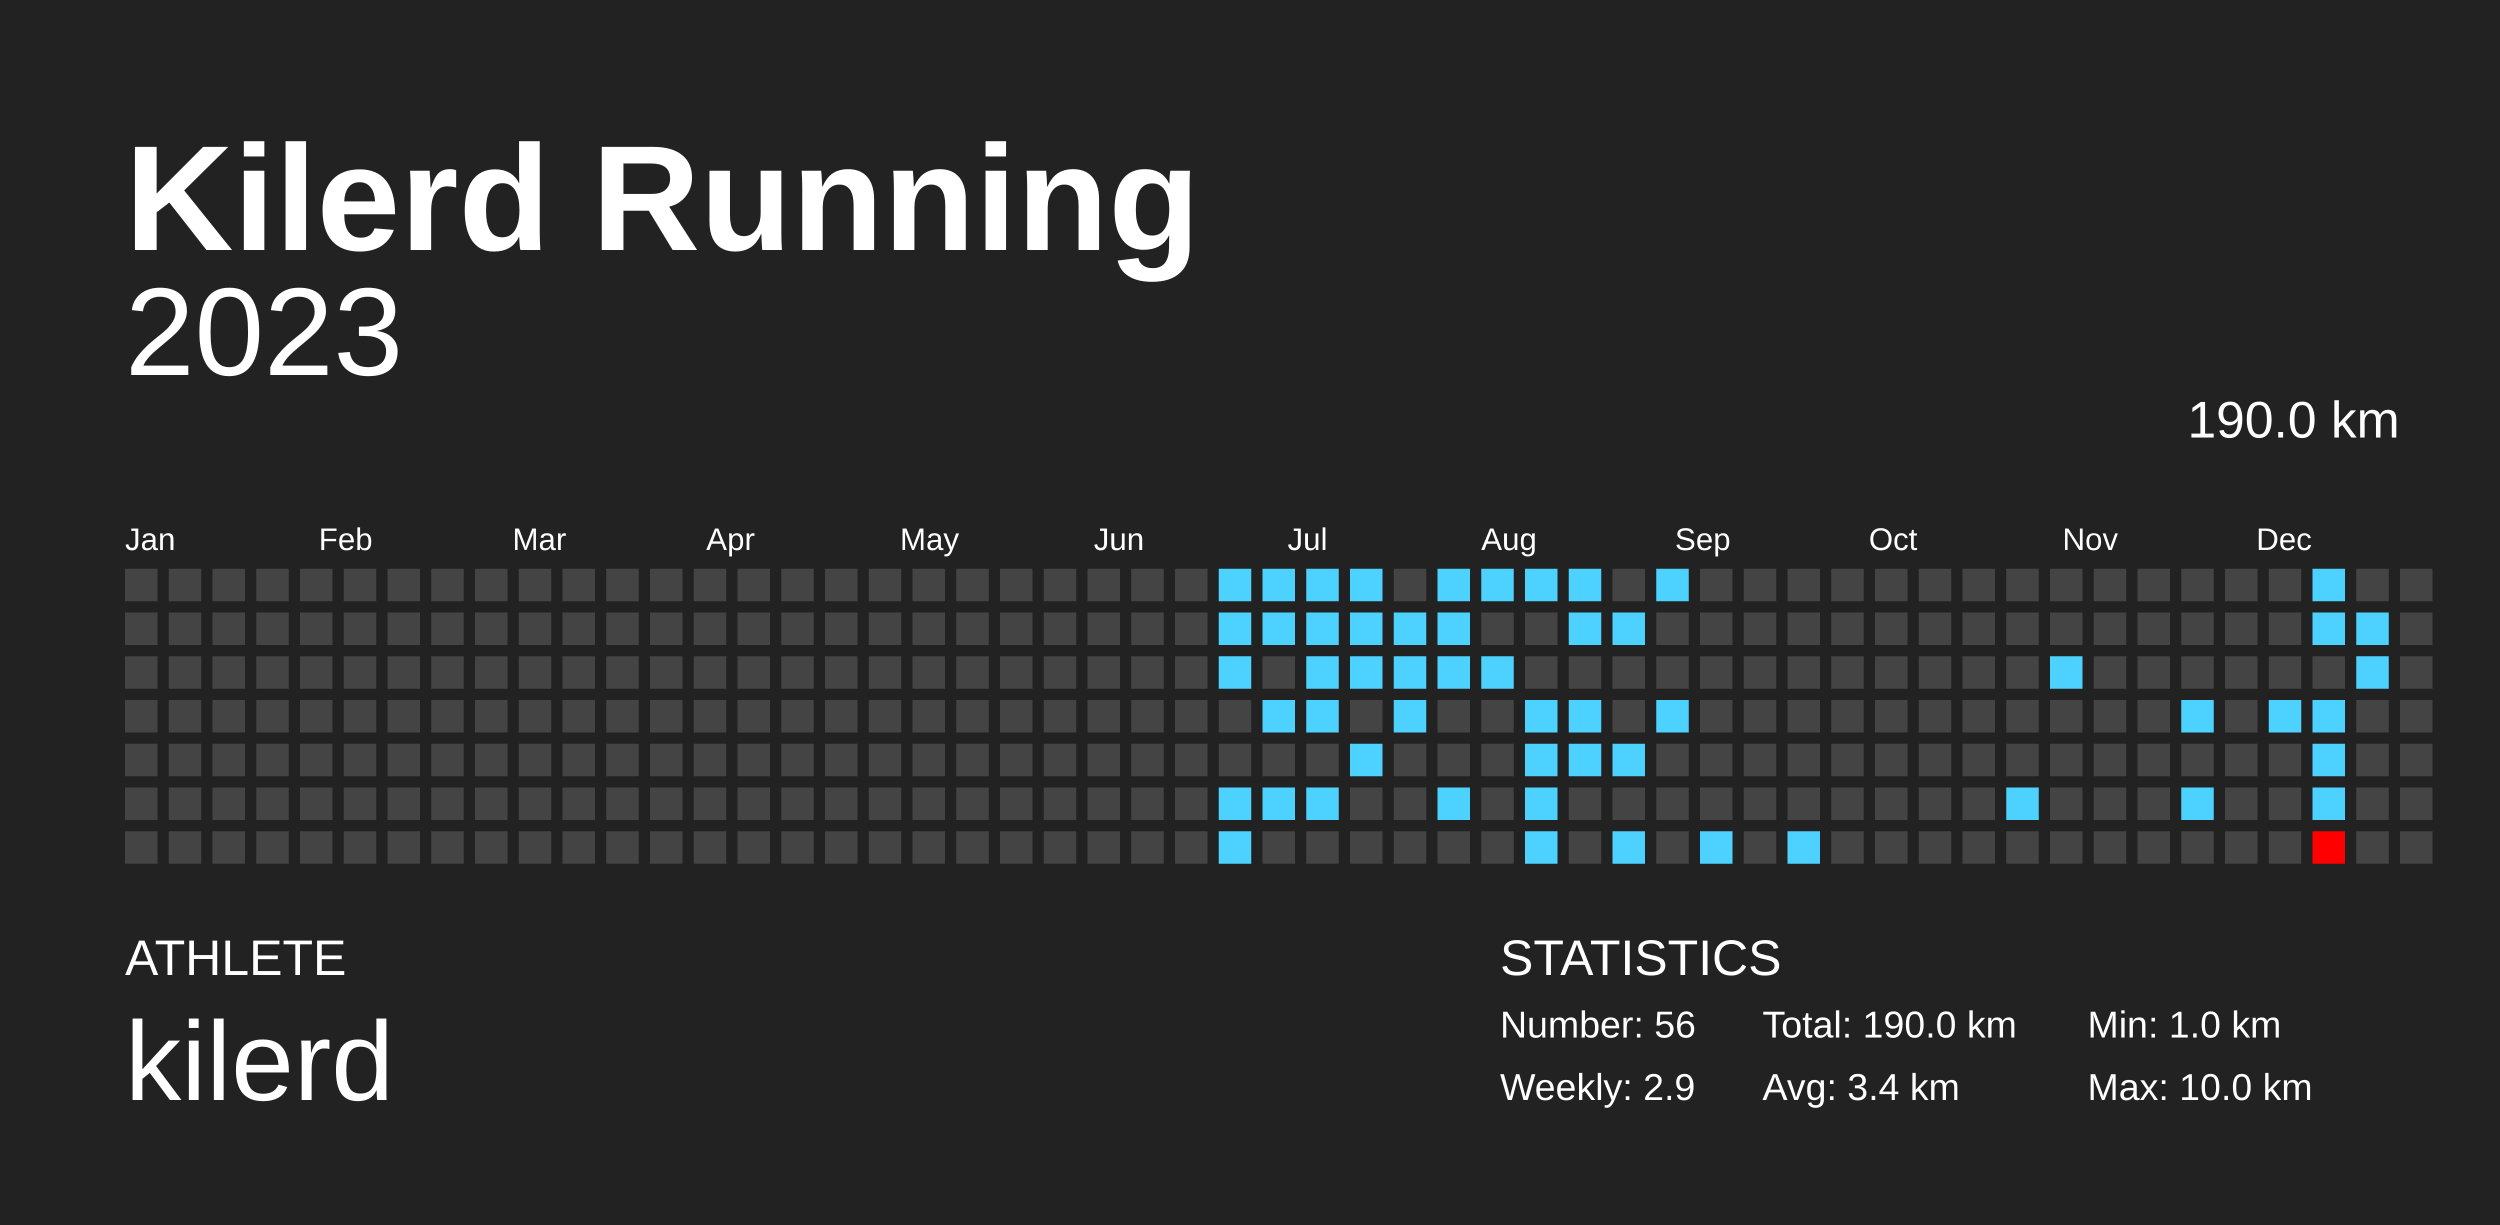
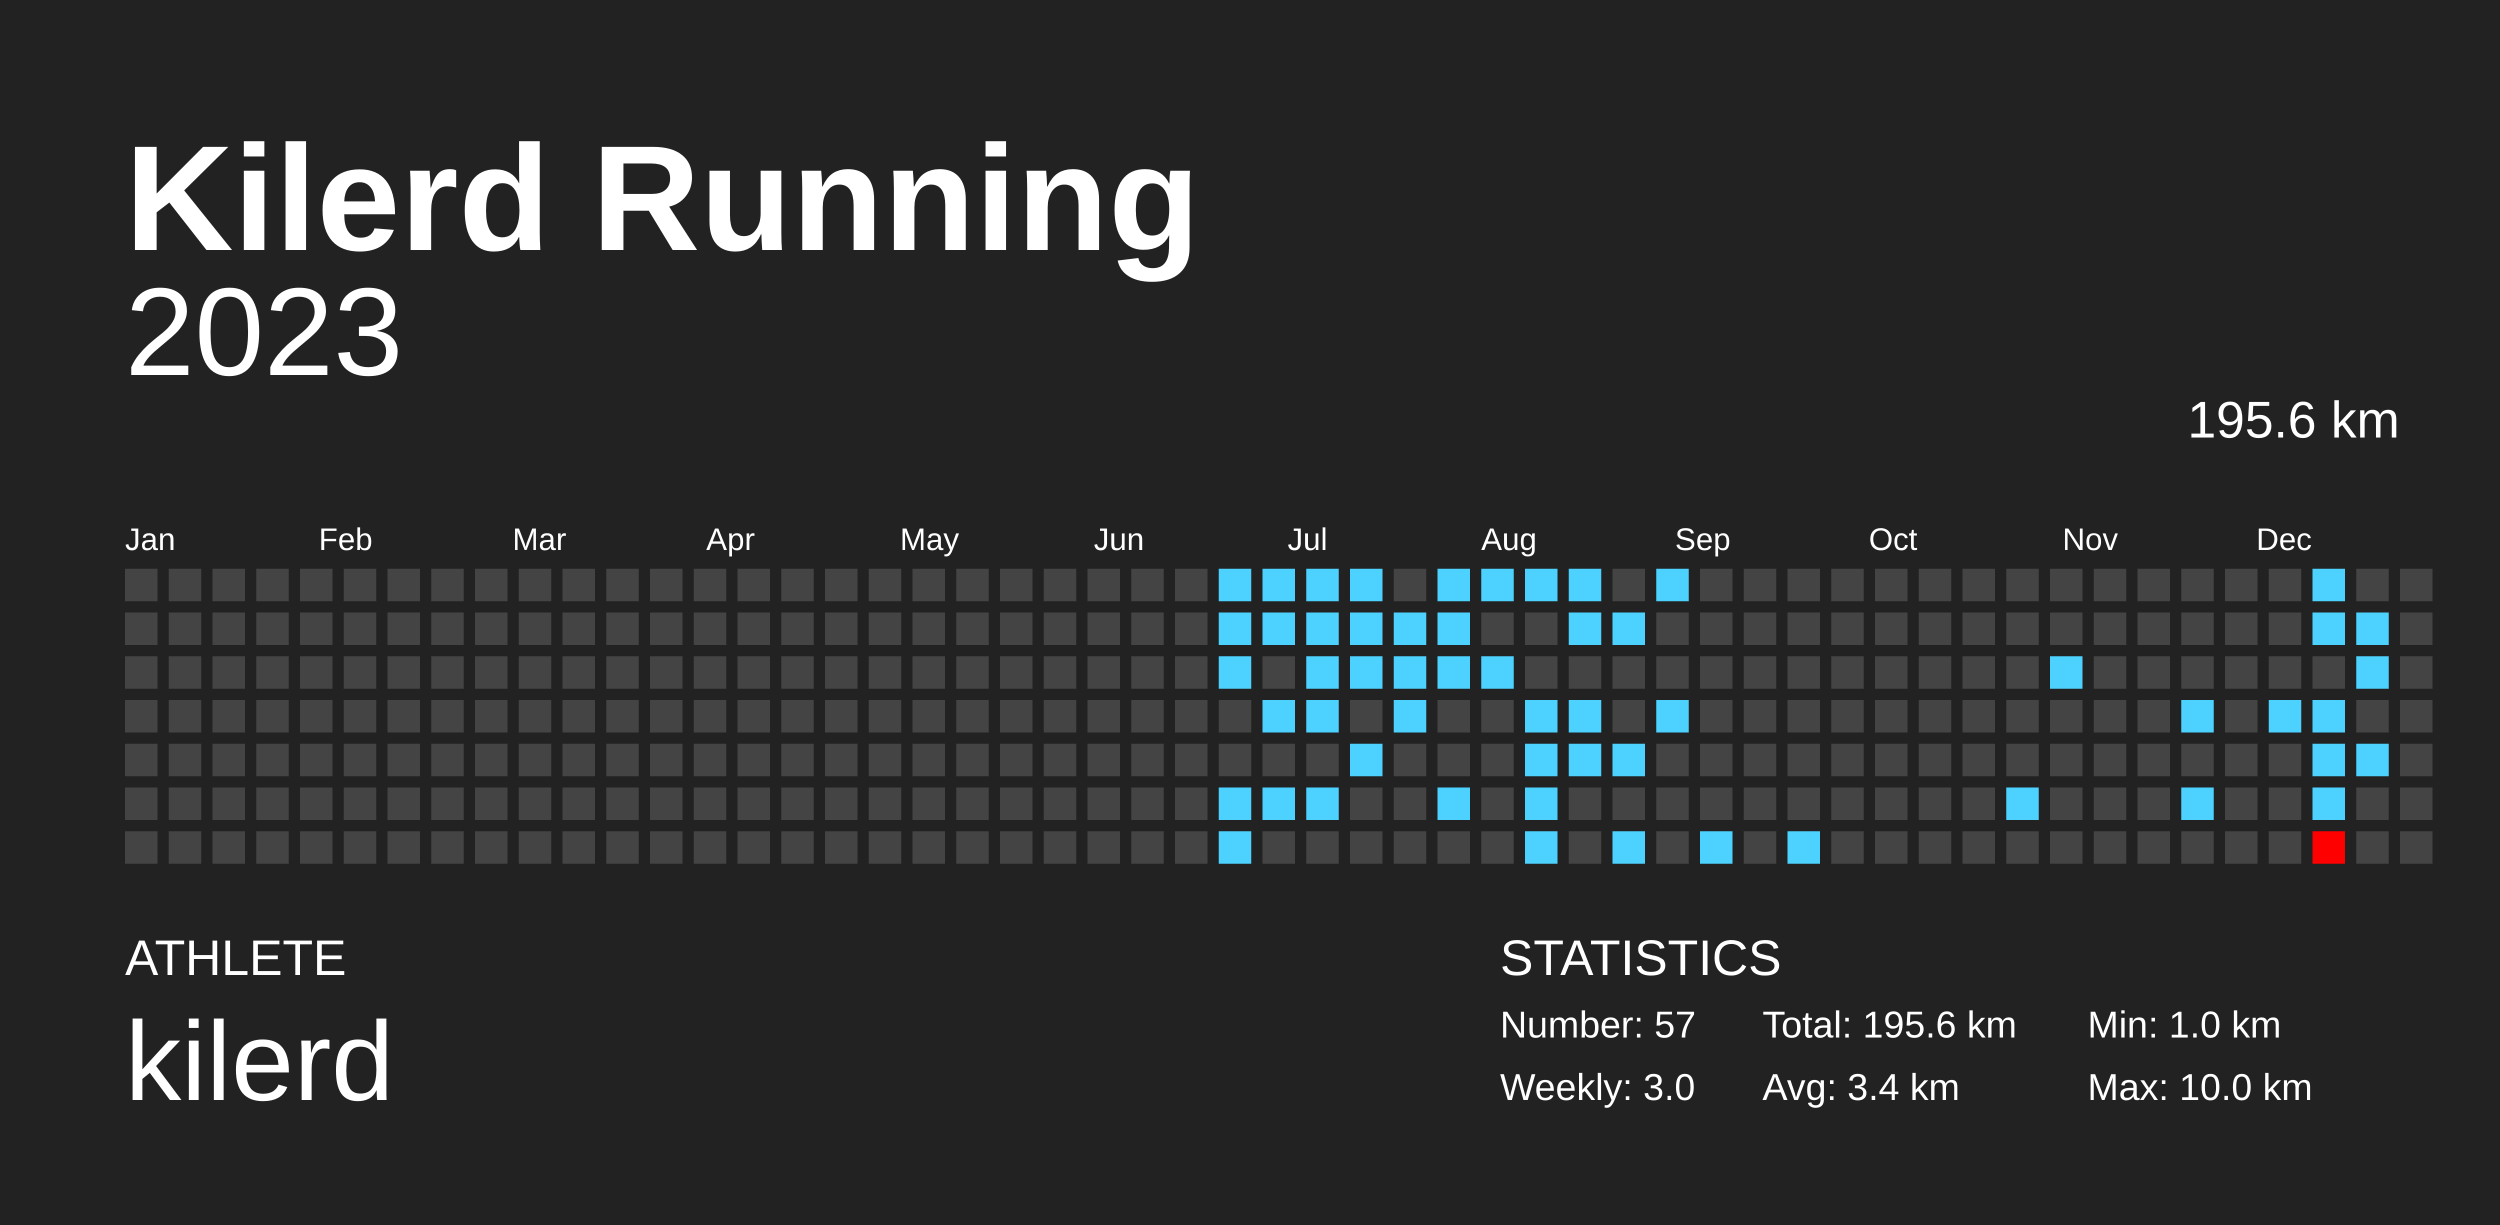
<svg xmlns="http://www.w3.org/2000/svg" baseProfile="full" height="98mm" version="1.1" viewBox="0,0,200,98" width="200mm">
  <defs />
  <rect fill="#222222" height="98" width="200" x="0" y="0" />
  <text fill="#FFFFFF" style="font-size:12px; font-family:Arial; font-weight:bold;" x="10" y="20">Kilerd Running</text>
  <text fill="#FFFFFF" style="font-size:4px; font-family:Arial" x="10" y="78">ATHLETE</text>
  <text fill="#FFFFFF" style="font-size:9px; font-family:Arial" x="10" y="88">kilerd</text>
  <text fill="#FFFFFF" style="font-size:4px; font-family:Arial" x="120" y="78">STATISTICS</text>
-   <text fill="#FFFFFF" style="font-size:3px; font-family:Arial" x="120" y="83">Number: 56</text>
-   <text fill="#FFFFFF" style="font-size:3px; font-family:Arial" x="120" y="88">Weekly: 2.9</text>
-   <text fill="#FFFFFF" style="font-size:3px; font-family:Arial" x="141" y="83">Total: 190.0 km</text>
+   <text fill="#FFFFFF" style="font-size:3px; font-family:Arial" x="120" y="83">Number: 57</text>
+   <text fill="#FFFFFF" style="font-size:3px; font-family:Arial" x="120" y="88">Weekly: 3.0</text>
+   <text fill="#FFFFFF" style="font-size:3px; font-family:Arial" x="141" y="83">Total: 195.6 km</text>
  <text fill="#FFFFFF" style="font-size:3px; font-family:Arial" x="141" y="88">Avg: 3.4 km</text>
  <text fill="#FFFFFF" style="font-size:3px; font-family:Arial" x="167" y="83">Min: 1.0 km</text>
  <text fill="#FFFFFF" style="font-size:3px; font-family:Arial" x="167" y="88">Max: 10.0 km</text>
  <text alignment-baseline="hanging" fill="#FFFFFF" style="font-size:10.0px; font-family:Arial;" x="10" y="30">2023</text>
-   <text alignment-baseline="hanging" fill="#FFFFFF" style="font-size:4.125px; font-family:Arial;" x="175" y="35">190.0 km</text>
+   <text alignment-baseline="hanging" fill="#FFFFFF" style="font-size:4.125px; font-family:Arial;" x="175" y="35">195.6 km</text>
  <text fill="#FFFFFF" style="font-size:2.5px; font-family:Arial" x="10.0" y="44">Jan</text>
  <text fill="#FFFFFF" style="font-size:2.5px; font-family:Arial" x="25.5" y="44">Feb</text>
  <text fill="#FFFFFF" style="font-size:2.5px; font-family:Arial" x="41.0" y="44">Mar</text>
  <text fill="#FFFFFF" style="font-size:2.5px; font-family:Arial" x="56.5" y="44">Apr</text>
  <text fill="#FFFFFF" style="font-size:2.5px; font-family:Arial" x="72.0" y="44">May</text>
  <text fill="#FFFFFF" style="font-size:2.5px; font-family:Arial" x="87.5" y="44">Jun</text>
  <text fill="#FFFFFF" style="font-size:2.5px; font-family:Arial" x="103.0" y="44">Jul</text>
  <text fill="#FFFFFF" style="font-size:2.5px; font-family:Arial" x="118.5" y="44">Aug</text>
  <text fill="#FFFFFF" style="font-size:2.5px; font-family:Arial" x="134.0" y="44">Sep</text>
  <text fill="#FFFFFF" style="font-size:2.5px; font-family:Arial" x="149.5" y="44">Oct</text>
  <text fill="#FFFFFF" style="font-size:2.5px; font-family:Arial" x="165.0" y="44">Nov</text>
  <text fill="#FFFFFF" style="font-size:2.5px; font-family:Arial" x="180.5" y="44">Dec</text>
  <rect fill="#444444" height="2.6" width="2.6" x="10.0" y="45.5" />
  <rect fill="#444444" height="2.6" width="2.6" x="10.0" y="49.0" />
  <rect fill="#444444" height="2.6" width="2.6" x="10.0" y="52.5" />
  <rect fill="#444444" height="2.6" width="2.6" x="10.0" y="56.0" />
  <rect fill="#444444" height="2.6" width="2.6" x="10.0" y="59.5" />
  <rect fill="#444444" height="2.6" width="2.6" x="10.0" y="63.0" />
  <rect fill="#444444" height="2.6" width="2.6" x="10.0" y="66.5" />
  <rect fill="#444444" height="2.6" width="2.6" x="13.5" y="45.5" />
  <rect fill="#444444" height="2.6" width="2.6" x="13.5" y="49.0" />
  <rect fill="#444444" height="2.6" width="2.6" x="13.5" y="52.5" />
  <rect fill="#444444" height="2.6" width="2.6" x="13.5" y="56.0" />
  <rect fill="#444444" height="2.6" width="2.6" x="13.5" y="59.5" />
  <rect fill="#444444" height="2.6" width="2.6" x="13.5" y="63.0" />
  <rect fill="#444444" height="2.6" width="2.6" x="13.5" y="66.5" />
  <rect fill="#444444" height="2.6" width="2.6" x="17.0" y="45.5" />
  <rect fill="#444444" height="2.6" width="2.6" x="17.0" y="49.0" />
  <rect fill="#444444" height="2.6" width="2.6" x="17.0" y="52.5" />
  <rect fill="#444444" height="2.6" width="2.6" x="17.0" y="56.0" />
  <rect fill="#444444" height="2.6" width="2.6" x="17.0" y="59.5" />
  <rect fill="#444444" height="2.6" width="2.6" x="17.0" y="63.0" />
  <rect fill="#444444" height="2.6" width="2.6" x="17.0" y="66.5" />
  <rect fill="#444444" height="2.6" width="2.6" x="20.5" y="45.5" />
  <rect fill="#444444" height="2.6" width="2.6" x="20.5" y="49.0" />
  <rect fill="#444444" height="2.6" width="2.6" x="20.5" y="52.5" />
  <rect fill="#444444" height="2.6" width="2.6" x="20.5" y="56.0" />
  <rect fill="#444444" height="2.6" width="2.6" x="20.5" y="59.5" />
  <rect fill="#444444" height="2.6" width="2.6" x="20.5" y="63.0" />
  <rect fill="#444444" height="2.6" width="2.6" x="20.5" y="66.5" />
  <rect fill="#444444" height="2.6" width="2.6" x="24.0" y="45.5" />
  <rect fill="#444444" height="2.6" width="2.6" x="24.0" y="49.0" />
  <rect fill="#444444" height="2.6" width="2.6" x="24.0" y="52.5" />
  <rect fill="#444444" height="2.6" width="2.6" x="24.0" y="56.0" />
  <rect fill="#444444" height="2.6" width="2.6" x="24.0" y="59.5" />
  <rect fill="#444444" height="2.6" width="2.6" x="24.0" y="63.0" />
  <rect fill="#444444" height="2.6" width="2.6" x="24.0" y="66.5" />
  <rect fill="#444444" height="2.6" width="2.6" x="27.5" y="45.5" />
  <rect fill="#444444" height="2.6" width="2.6" x="27.5" y="49.0" />
  <rect fill="#444444" height="2.6" width="2.6" x="27.5" y="52.5" />
  <rect fill="#444444" height="2.6" width="2.6" x="27.5" y="56.0" />
  <rect fill="#444444" height="2.6" width="2.6" x="27.5" y="59.5" />
  <rect fill="#444444" height="2.6" width="2.6" x="27.5" y="63.0" />
  <rect fill="#444444" height="2.6" width="2.6" x="27.5" y="66.5" />
  <rect fill="#444444" height="2.6" width="2.6" x="31.0" y="45.5" />
  <rect fill="#444444" height="2.6" width="2.6" x="31.0" y="49.0" />
  <rect fill="#444444" height="2.6" width="2.6" x="31.0" y="52.5" />
  <rect fill="#444444" height="2.6" width="2.6" x="31.0" y="56.0" />
  <rect fill="#444444" height="2.6" width="2.6" x="31.0" y="59.5" />
  <rect fill="#444444" height="2.6" width="2.6" x="31.0" y="63.0" />
  <rect fill="#444444" height="2.6" width="2.6" x="31.0" y="66.5" />
  <rect fill="#444444" height="2.6" width="2.6" x="34.5" y="45.5" />
  <rect fill="#444444" height="2.6" width="2.6" x="34.5" y="49.0" />
  <rect fill="#444444" height="2.6" width="2.6" x="34.5" y="52.5" />
  <rect fill="#444444" height="2.6" width="2.6" x="34.5" y="56.0" />
  <rect fill="#444444" height="2.6" width="2.6" x="34.5" y="59.5" />
  <rect fill="#444444" height="2.6" width="2.6" x="34.5" y="63.0" />
  <rect fill="#444444" height="2.6" width="2.6" x="34.5" y="66.5" />
  <rect fill="#444444" height="2.6" width="2.6" x="38.0" y="45.5" />
  <rect fill="#444444" height="2.6" width="2.6" x="38.0" y="49.0" />
  <rect fill="#444444" height="2.6" width="2.6" x="38.0" y="52.5" />
  <rect fill="#444444" height="2.6" width="2.6" x="38.0" y="56.0" />
  <rect fill="#444444" height="2.6" width="2.6" x="38.0" y="59.5" />
  <rect fill="#444444" height="2.6" width="2.6" x="38.0" y="63.0" />
  <rect fill="#444444" height="2.6" width="2.6" x="38.0" y="66.5" />
  <rect fill="#444444" height="2.6" width="2.6" x="41.5" y="45.5" />
  <rect fill="#444444" height="2.6" width="2.6" x="41.5" y="49.0" />
  <rect fill="#444444" height="2.6" width="2.6" x="41.5" y="52.5" />
  <rect fill="#444444" height="2.6" width="2.6" x="41.5" y="56.0" />
  <rect fill="#444444" height="2.6" width="2.6" x="41.5" y="59.5" />
  <rect fill="#444444" height="2.6" width="2.6" x="41.5" y="63.0" />
  <rect fill="#444444" height="2.6" width="2.6" x="41.5" y="66.5" />
  <rect fill="#444444" height="2.6" width="2.6" x="45.0" y="45.5" />
  <rect fill="#444444" height="2.6" width="2.6" x="45.0" y="49.0" />
  <rect fill="#444444" height="2.6" width="2.6" x="45.0" y="52.5" />
  <rect fill="#444444" height="2.6" width="2.6" x="45.0" y="56.0" />
  <rect fill="#444444" height="2.6" width="2.6" x="45.0" y="59.5" />
  <rect fill="#444444" height="2.6" width="2.6" x="45.0" y="63.0" />
  <rect fill="#444444" height="2.6" width="2.6" x="45.0" y="66.5" />
  <rect fill="#444444" height="2.6" width="2.6" x="48.5" y="45.5" />
  <rect fill="#444444" height="2.6" width="2.6" x="48.5" y="49.0" />
  <rect fill="#444444" height="2.6" width="2.6" x="48.5" y="52.5" />
  <rect fill="#444444" height="2.6" width="2.6" x="48.5" y="56.0" />
  <rect fill="#444444" height="2.6" width="2.6" x="48.5" y="59.5" />
  <rect fill="#444444" height="2.6" width="2.6" x="48.5" y="63.0" />
  <rect fill="#444444" height="2.6" width="2.6" x="48.5" y="66.5" />
  <rect fill="#444444" height="2.6" width="2.6" x="52.0" y="45.5" />
  <rect fill="#444444" height="2.6" width="2.6" x="52.0" y="49.0" />
  <rect fill="#444444" height="2.6" width="2.6" x="52.0" y="52.5" />
  <rect fill="#444444" height="2.6" width="2.6" x="52.0" y="56.0" />
  <rect fill="#444444" height="2.6" width="2.6" x="52.0" y="59.5" />
  <rect fill="#444444" height="2.6" width="2.6" x="52.0" y="63.0" />
  <rect fill="#444444" height="2.6" width="2.6" x="52.0" y="66.5" />
  <rect fill="#444444" height="2.6" width="2.6" x="55.5" y="45.5" />
  <rect fill="#444444" height="2.6" width="2.6" x="55.5" y="49.0" />
  <rect fill="#444444" height="2.6" width="2.6" x="55.5" y="52.5" />
  <rect fill="#444444" height="2.6" width="2.6" x="55.5" y="56.0" />
  <rect fill="#444444" height="2.6" width="2.6" x="55.5" y="59.5" />
  <rect fill="#444444" height="2.6" width="2.6" x="55.5" y="63.0" />
  <rect fill="#444444" height="2.6" width="2.6" x="55.5" y="66.5" />
  <rect fill="#444444" height="2.6" width="2.6" x="59.0" y="45.5" />
  <rect fill="#444444" height="2.6" width="2.6" x="59.0" y="49.0" />
  <rect fill="#444444" height="2.6" width="2.6" x="59.0" y="52.5" />
  <rect fill="#444444" height="2.6" width="2.6" x="59.0" y="56.0" />
  <rect fill="#444444" height="2.6" width="2.6" x="59.0" y="59.5" />
  <rect fill="#444444" height="2.6" width="2.6" x="59.0" y="63.0" />
  <rect fill="#444444" height="2.6" width="2.6" x="59.0" y="66.5" />
  <rect fill="#444444" height="2.6" width="2.6" x="62.5" y="45.5" />
  <rect fill="#444444" height="2.6" width="2.6" x="62.5" y="49.0" />
  <rect fill="#444444" height="2.6" width="2.6" x="62.5" y="52.5" />
  <rect fill="#444444" height="2.6" width="2.6" x="62.5" y="56.0" />
  <rect fill="#444444" height="2.6" width="2.6" x="62.5" y="59.5" />
  <rect fill="#444444" height="2.6" width="2.6" x="62.5" y="63.0" />
  <rect fill="#444444" height="2.6" width="2.6" x="62.5" y="66.5" />
  <rect fill="#444444" height="2.6" width="2.6" x="66.0" y="45.5" />
  <rect fill="#444444" height="2.6" width="2.6" x="66.0" y="49.0" />
  <rect fill="#444444" height="2.6" width="2.6" x="66.0" y="52.5" />
  <rect fill="#444444" height="2.6" width="2.6" x="66.0" y="56.0" />
  <rect fill="#444444" height="2.6" width="2.6" x="66.0" y="59.5" />
  <rect fill="#444444" height="2.6" width="2.6" x="66.0" y="63.0" />
  <rect fill="#444444" height="2.6" width="2.6" x="66.0" y="66.5" />
  <rect fill="#444444" height="2.6" width="2.6" x="69.5" y="45.5" />
  <rect fill="#444444" height="2.6" width="2.6" x="69.5" y="49.0" />
  <rect fill="#444444" height="2.6" width="2.6" x="69.5" y="52.5" />
  <rect fill="#444444" height="2.6" width="2.6" x="69.5" y="56.0" />
  <rect fill="#444444" height="2.6" width="2.6" x="69.5" y="59.5" />
  <rect fill="#444444" height="2.6" width="2.6" x="69.5" y="63.0" />
  <rect fill="#444444" height="2.6" width="2.6" x="69.5" y="66.5" />
  <rect fill="#444444" height="2.6" width="2.6" x="73.0" y="45.5" />
  <rect fill="#444444" height="2.6" width="2.6" x="73.0" y="49.0" />
  <rect fill="#444444" height="2.6" width="2.6" x="73.0" y="52.5" />
  <rect fill="#444444" height="2.6" width="2.6" x="73.0" y="56.0" />
  <rect fill="#444444" height="2.6" width="2.6" x="73.0" y="59.5" />
  <rect fill="#444444" height="2.6" width="2.6" x="73.0" y="63.0" />
  <rect fill="#444444" height="2.6" width="2.6" x="73.0" y="66.5" />
  <rect fill="#444444" height="2.6" width="2.6" x="76.5" y="45.5" />
  <rect fill="#444444" height="2.6" width="2.6" x="76.5" y="49.0" />
  <rect fill="#444444" height="2.6" width="2.6" x="76.5" y="52.5" />
  <rect fill="#444444" height="2.6" width="2.6" x="76.5" y="56.0" />
  <rect fill="#444444" height="2.6" width="2.6" x="76.5" y="59.5" />
  <rect fill="#444444" height="2.6" width="2.6" x="76.5" y="63.0" />
  <rect fill="#444444" height="2.6" width="2.6" x="76.5" y="66.5" />
  <rect fill="#444444" height="2.6" width="2.6" x="80.0" y="45.5" />
  <rect fill="#444444" height="2.6" width="2.6" x="80.0" y="49.0" />
  <rect fill="#444444" height="2.6" width="2.6" x="80.0" y="52.5" />
  <rect fill="#444444" height="2.6" width="2.6" x="80.0" y="56.0" />
  <rect fill="#444444" height="2.6" width="2.6" x="80.0" y="59.5" />
  <rect fill="#444444" height="2.6" width="2.6" x="80.0" y="63.0" />
  <rect fill="#444444" height="2.6" width="2.6" x="80.0" y="66.5" />
  <rect fill="#444444" height="2.6" width="2.6" x="83.5" y="45.5" />
  <rect fill="#444444" height="2.6" width="2.6" x="83.5" y="49.0" />
  <rect fill="#444444" height="2.6" width="2.6" x="83.5" y="52.5" />
  <rect fill="#444444" height="2.6" width="2.6" x="83.5" y="56.0" />
  <rect fill="#444444" height="2.6" width="2.6" x="83.5" y="59.5" />
  <rect fill="#444444" height="2.6" width="2.6" x="83.5" y="63.0" />
  <rect fill="#444444" height="2.6" width="2.6" x="83.5" y="66.5" />
  <rect fill="#444444" height="2.6" width="2.6" x="87.0" y="45.5" />
  <rect fill="#444444" height="2.6" width="2.6" x="87.0" y="49.0" />
  <rect fill="#444444" height="2.6" width="2.6" x="87.0" y="52.5" />
  <rect fill="#444444" height="2.6" width="2.6" x="87.0" y="56.0" />
  <rect fill="#444444" height="2.6" width="2.6" x="87.0" y="59.5" />
  <rect fill="#444444" height="2.6" width="2.6" x="87.0" y="63.0" />
  <rect fill="#444444" height="2.6" width="2.6" x="87.0" y="66.5" />
  <rect fill="#444444" height="2.6" width="2.6" x="90.5" y="45.5" />
  <rect fill="#444444" height="2.6" width="2.6" x="90.5" y="49.0" />
  <rect fill="#444444" height="2.6" width="2.6" x="90.5" y="52.5" />
  <rect fill="#444444" height="2.6" width="2.6" x="90.5" y="56.0" />
  <rect fill="#444444" height="2.6" width="2.6" x="90.5" y="59.5" />
  <rect fill="#444444" height="2.6" width="2.6" x="90.5" y="63.0" />
  <rect fill="#444444" height="2.6" width="2.6" x="90.5" y="66.5" />
  <rect fill="#444444" height="2.6" width="2.6" x="94.0" y="45.5" />
  <rect fill="#444444" height="2.6" width="2.6" x="94.0" y="49.0" />
  <rect fill="#444444" height="2.6" width="2.6" x="94.0" y="52.5" />
  <rect fill="#444444" height="2.6" width="2.6" x="94.0" y="56.0" />
  <rect fill="#444444" height="2.6" width="2.6" x="94.0" y="59.5" />
  <rect fill="#444444" height="2.6" width="2.6" x="94.0" y="63.0" />
  <rect fill="#444444" height="2.6" width="2.6" x="94.0" y="66.5" />
  <rect fill="#4dd2ff" height="2.6" width="2.6" x="97.5" y="45.5" />
  <rect fill="#4dd2ff" height="2.6" width="2.6" x="97.5" y="49.0" />
  <rect fill="#4dd2ff" height="2.6" width="2.6" x="97.5" y="52.5" />
  <rect fill="#444444" height="2.6" width="2.6" x="97.5" y="56.0" />
  <rect fill="#444444" height="2.6" width="2.6" x="97.5" y="59.5" />
  <rect fill="#4dd2ff" height="2.6" width="2.6" x="97.5" y="63.0" />
  <rect fill="#4dd2ff" height="2.6" width="2.6" x="97.5" y="66.5" />
  <rect fill="#4dd2ff" height="2.6" width="2.6" x="101.0" y="45.5" />
  <rect fill="#4dd2ff" height="2.6" width="2.6" x="101.0" y="49.0" />
  <rect fill="#444444" height="2.6" width="2.6" x="101.0" y="52.5" />
  <rect fill="#4dd2ff" height="2.6" width="2.6" x="101.0" y="56.0" />
  <rect fill="#444444" height="2.6" width="2.6" x="101.0" y="59.5" />
  <rect fill="#4dd2ff" height="2.6" width="2.6" x="101.0" y="63.0" />
  <rect fill="#444444" height="2.6" width="2.6" x="101.0" y="66.5" />
  <rect fill="#4dd2ff" height="2.6" width="2.6" x="104.5" y="45.5" />
  <rect fill="#4dd2ff" height="2.6" width="2.6" x="104.5" y="49.0" />
  <rect fill="#4dd2ff" height="2.6" width="2.6" x="104.5" y="52.5" />
  <rect fill="#4dd2ff" height="2.6" width="2.6" x="104.5" y="56.0" />
  <rect fill="#444444" height="2.6" width="2.6" x="104.5" y="59.5" />
  <rect fill="#4dd2ff" height="2.6" width="2.6" x="104.5" y="63.0" />
  <rect fill="#444444" height="2.6" width="2.6" x="104.5" y="66.5" />
  <rect fill="#4dd2ff" height="2.6" width="2.6" x="108.0" y="45.5" />
  <rect fill="#4dd2ff" height="2.6" width="2.6" x="108.0" y="49.0" />
  <rect fill="#4dd2ff" height="2.6" width="2.6" x="108.0" y="52.5" />
  <rect fill="#444444" height="2.6" width="2.6" x="108.0" y="56.0" />
  <rect fill="#4dd2ff" height="2.6" width="2.6" x="108.0" y="59.5" />
  <rect fill="#444444" height="2.6" width="2.6" x="108.0" y="63.0" />
  <rect fill="#444444" height="2.6" width="2.6" x="108.0" y="66.5" />
  <rect fill="#444444" height="2.6" width="2.6" x="111.5" y="45.5" />
  <rect fill="#4dd2ff" height="2.6" width="2.6" x="111.5" y="49.0" />
  <rect fill="#4dd2ff" height="2.6" width="2.6" x="111.5" y="52.5" />
  <rect fill="#4dd2ff" height="2.6" width="2.6" x="111.5" y="56.0" />
  <rect fill="#444444" height="2.6" width="2.6" x="111.5" y="59.5" />
  <rect fill="#444444" height="2.6" width="2.6" x="111.5" y="63.0" />
  <rect fill="#444444" height="2.6" width="2.6" x="111.5" y="66.5" />
  <rect fill="#4dd2ff" height="2.6" width="2.6" x="115.0" y="45.5" />
  <rect fill="#4dd2ff" height="2.6" width="2.6" x="115.0" y="49.0" />
  <rect fill="#4dd2ff" height="2.6" width="2.6" x="115.0" y="52.5" />
  <rect fill="#444444" height="2.6" width="2.6" x="115.0" y="56.0" />
  <rect fill="#444444" height="2.6" width="2.6" x="115.0" y="59.5" />
  <rect fill="#4dd2ff" height="2.6" width="2.6" x="115.0" y="63.0" />
  <rect fill="#444444" height="2.6" width="2.6" x="115.0" y="66.5" />
  <rect fill="#4dd2ff" height="2.6" width="2.6" x="118.5" y="45.5" />
  <rect fill="#444444" height="2.6" width="2.6" x="118.5" y="49.0" />
  <rect fill="#4dd2ff" height="2.6" width="2.6" x="118.5" y="52.5" />
  <rect fill="#444444" height="2.6" width="2.6" x="118.5" y="56.0" />
  <rect fill="#444444" height="2.6" width="2.6" x="118.5" y="59.5" />
  <rect fill="#444444" height="2.6" width="2.6" x="118.5" y="63.0" />
  <rect fill="#444444" height="2.6" width="2.6" x="118.5" y="66.5" />
  <rect fill="#4dd2ff" height="2.6" width="2.6" x="122.0" y="45.5" />
  <rect fill="#444444" height="2.6" width="2.6" x="122.0" y="49.0" />
  <rect fill="#444444" height="2.6" width="2.6" x="122.0" y="52.5" />
  <rect fill="#4dd2ff" height="2.6" width="2.6" x="122.0" y="56.0" />
  <rect fill="#4dd2ff" height="2.6" width="2.6" x="122.0" y="59.5" />
  <rect fill="#4dd2ff" height="2.6" width="2.6" x="122.0" y="63.0" />
  <rect fill="#4dd2ff" height="2.6" width="2.6" x="122.0" y="66.5" />
  <rect fill="#4dd2ff" height="2.6" width="2.6" x="125.5" y="45.5" />
  <rect fill="#4dd2ff" height="2.6" width="2.6" x="125.5" y="49.0" />
  <rect fill="#444444" height="2.6" width="2.6" x="125.5" y="52.5" />
  <rect fill="#4dd2ff" height="2.6" width="2.6" x="125.5" y="56.0" />
  <rect fill="#4dd2ff" height="2.6" width="2.6" x="125.5" y="59.5" />
  <rect fill="#444444" height="2.6" width="2.6" x="125.5" y="63.0" />
  <rect fill="#444444" height="2.6" width="2.6" x="125.5" y="66.5" />
  <rect fill="#444444" height="2.6" width="2.6" x="129.0" y="45.5" />
  <rect fill="#4dd2ff" height="2.6" width="2.6" x="129.0" y="49.0" />
  <rect fill="#444444" height="2.6" width="2.6" x="129.0" y="52.5" />
  <rect fill="#444444" height="2.6" width="2.6" x="129.0" y="56.0" />
  <rect fill="#4dd2ff" height="2.6" width="2.6" x="129.0" y="59.5" />
  <rect fill="#444444" height="2.6" width="2.6" x="129.0" y="63.0" />
  <rect fill="#4dd2ff" height="2.6" width="2.6" x="129.0" y="66.5" />
  <rect fill="#4dd2ff" height="2.6" width="2.6" x="132.5" y="45.5" />
  <rect fill="#444444" height="2.6" width="2.6" x="132.5" y="49.0" />
  <rect fill="#444444" height="2.6" width="2.6" x="132.5" y="52.5" />
  <rect fill="#4dd2ff" height="2.6" width="2.6" x="132.5" y="56.0" />
  <rect fill="#444444" height="2.6" width="2.6" x="132.5" y="59.5" />
  <rect fill="#444444" height="2.6" width="2.6" x="132.5" y="63.0" />
  <rect fill="#444444" height="2.6" width="2.6" x="132.5" y="66.5" />
  <rect fill="#444444" height="2.6" width="2.6" x="136.0" y="45.5" />
  <rect fill="#444444" height="2.6" width="2.6" x="136.0" y="49.0" />
  <rect fill="#444444" height="2.6" width="2.6" x="136.0" y="52.5" />
  <rect fill="#444444" height="2.6" width="2.6" x="136.0" y="56.0" />
  <rect fill="#444444" height="2.6" width="2.6" x="136.0" y="59.5" />
  <rect fill="#444444" height="2.6" width="2.6" x="136.0" y="63.0" />
  <rect fill="#4dd2ff" height="2.6" width="2.6" x="136.0" y="66.5" />
  <rect fill="#444444" height="2.6" width="2.6" x="139.5" y="45.5" />
  <rect fill="#444444" height="2.6" width="2.6" x="139.5" y="49.0" />
  <rect fill="#444444" height="2.6" width="2.6" x="139.5" y="52.5" />
  <rect fill="#444444" height="2.6" width="2.6" x="139.5" y="56.0" />
  <rect fill="#444444" height="2.6" width="2.6" x="139.5" y="59.5" />
  <rect fill="#444444" height="2.6" width="2.6" x="139.5" y="63.0" />
  <rect fill="#444444" height="2.6" width="2.6" x="139.5" y="66.5" />
  <rect fill="#444444" height="2.6" width="2.6" x="143.0" y="45.5" />
  <rect fill="#444444" height="2.6" width="2.6" x="143.0" y="49.0" />
  <rect fill="#444444" height="2.6" width="2.6" x="143.0" y="52.5" />
  <rect fill="#444444" height="2.6" width="2.6" x="143.0" y="56.0" />
  <rect fill="#444444" height="2.6" width="2.6" x="143.0" y="59.5" />
  <rect fill="#444444" height="2.6" width="2.6" x="143.0" y="63.0" />
  <rect fill="#4dd2ff" height="2.6" width="2.6" x="143.0" y="66.5" />
  <rect fill="#444444" height="2.6" width="2.6" x="146.5" y="45.5" />
  <rect fill="#444444" height="2.6" width="2.6" x="146.5" y="49.0" />
  <rect fill="#444444" height="2.6" width="2.6" x="146.5" y="52.5" />
  <rect fill="#444444" height="2.6" width="2.6" x="146.5" y="56.0" />
  <rect fill="#444444" height="2.6" width="2.6" x="146.5" y="59.5" />
  <rect fill="#444444" height="2.6" width="2.6" x="146.5" y="63.0" />
  <rect fill="#444444" height="2.6" width="2.6" x="146.5" y="66.5" />
  <rect fill="#444444" height="2.6" width="2.6" x="150.0" y="45.5" />
  <rect fill="#444444" height="2.6" width="2.6" x="150.0" y="49.0" />
  <rect fill="#444444" height="2.6" width="2.6" x="150.0" y="52.5" />
  <rect fill="#444444" height="2.6" width="2.6" x="150.0" y="56.0" />
  <rect fill="#444444" height="2.6" width="2.6" x="150.0" y="59.5" />
  <rect fill="#444444" height="2.6" width="2.6" x="150.0" y="63.0" />
  <rect fill="#444444" height="2.6" width="2.6" x="150.0" y="66.5" />
  <rect fill="#444444" height="2.6" width="2.6" x="153.5" y="45.5" />
  <rect fill="#444444" height="2.6" width="2.6" x="153.5" y="49.0" />
  <rect fill="#444444" height="2.6" width="2.6" x="153.5" y="52.5" />
  <rect fill="#444444" height="2.6" width="2.6" x="153.5" y="56.0" />
  <rect fill="#444444" height="2.6" width="2.6" x="153.5" y="59.5" />
  <rect fill="#444444" height="2.6" width="2.6" x="153.5" y="63.0" />
  <rect fill="#444444" height="2.6" width="2.6" x="153.5" y="66.5" />
  <rect fill="#444444" height="2.6" width="2.6" x="157.0" y="45.5" />
  <rect fill="#444444" height="2.6" width="2.6" x="157.0" y="49.0" />
  <rect fill="#444444" height="2.6" width="2.6" x="157.0" y="52.5" />
  <rect fill="#444444" height="2.6" width="2.6" x="157.0" y="56.0" />
  <rect fill="#444444" height="2.6" width="2.6" x="157.0" y="59.5" />
  <rect fill="#444444" height="2.6" width="2.6" x="157.0" y="63.0" />
  <rect fill="#444444" height="2.6" width="2.6" x="157.0" y="66.5" />
  <rect fill="#444444" height="2.6" width="2.6" x="160.5" y="45.5" />
  <rect fill="#444444" height="2.6" width="2.6" x="160.5" y="49.0" />
  <rect fill="#444444" height="2.6" width="2.6" x="160.5" y="52.5" />
  <rect fill="#444444" height="2.6" width="2.6" x="160.5" y="56.0" />
  <rect fill="#444444" height="2.6" width="2.6" x="160.5" y="59.5" />
  <rect fill="#4dd2ff" height="2.6" width="2.6" x="160.5" y="63.0" />
  <rect fill="#444444" height="2.6" width="2.6" x="160.5" y="66.5" />
  <rect fill="#444444" height="2.6" width="2.6" x="164.0" y="45.5" />
  <rect fill="#444444" height="2.6" width="2.6" x="164.0" y="49.0" />
  <rect fill="#4dd2ff" height="2.6" width="2.6" x="164.0" y="52.5" />
  <rect fill="#444444" height="2.6" width="2.6" x="164.0" y="56.0" />
  <rect fill="#444444" height="2.6" width="2.6" x="164.0" y="59.5" />
  <rect fill="#444444" height="2.6" width="2.6" x="164.0" y="63.0" />
  <rect fill="#444444" height="2.6" width="2.6" x="164.0" y="66.5" />
  <rect fill="#444444" height="2.6" width="2.6" x="167.5" y="45.5" />
  <rect fill="#444444" height="2.6" width="2.6" x="167.5" y="49.0" />
  <rect fill="#444444" height="2.6" width="2.6" x="167.5" y="52.5" />
  <rect fill="#444444" height="2.6" width="2.6" x="167.5" y="56.0" />
  <rect fill="#444444" height="2.6" width="2.6" x="167.5" y="59.5" />
  <rect fill="#444444" height="2.6" width="2.6" x="167.5" y="63.0" />
  <rect fill="#444444" height="2.6" width="2.6" x="167.5" y="66.5" />
  <rect fill="#444444" height="2.6" width="2.6" x="171.0" y="45.5" />
  <rect fill="#444444" height="2.6" width="2.6" x="171.0" y="49.0" />
  <rect fill="#444444" height="2.6" width="2.6" x="171.0" y="52.5" />
  <rect fill="#444444" height="2.6" width="2.6" x="171.0" y="56.0" />
  <rect fill="#444444" height="2.6" width="2.6" x="171.0" y="59.5" />
  <rect fill="#444444" height="2.6" width="2.6" x="171.0" y="63.0" />
  <rect fill="#444444" height="2.6" width="2.6" x="171.0" y="66.5" />
  <rect fill="#444444" height="2.6" width="2.6" x="174.5" y="45.5" />
  <rect fill="#444444" height="2.6" width="2.6" x="174.5" y="49.0" />
  <rect fill="#444444" height="2.6" width="2.6" x="174.5" y="52.5" />
  <rect fill="#4dd2ff" height="2.6" width="2.6" x="174.5" y="56.0" />
  <rect fill="#444444" height="2.6" width="2.6" x="174.5" y="59.5" />
  <rect fill="#4dd2ff" height="2.6" width="2.6" x="174.5" y="63.0" />
  <rect fill="#444444" height="2.6" width="2.6" x="174.5" y="66.5" />
  <rect fill="#444444" height="2.6" width="2.6" x="178.0" y="45.5" />
  <rect fill="#444444" height="2.6" width="2.6" x="178.0" y="49.0" />
  <rect fill="#444444" height="2.6" width="2.6" x="178.0" y="52.5" />
  <rect fill="#444444" height="2.6" width="2.6" x="178.0" y="56.0" />
  <rect fill="#444444" height="2.6" width="2.6" x="178.0" y="59.5" />
  <rect fill="#444444" height="2.6" width="2.6" x="178.0" y="63.0" />
  <rect fill="#444444" height="2.6" width="2.6" x="178.0" y="66.5" />
  <rect fill="#444444" height="2.6" width="2.6" x="181.5" y="45.5" />
  <rect fill="#444444" height="2.6" width="2.6" x="181.5" y="49.0" />
  <rect fill="#444444" height="2.6" width="2.6" x="181.5" y="52.5" />
  <rect fill="#4dd2ff" height="2.6" width="2.6" x="181.5" y="56.0" />
  <rect fill="#444444" height="2.6" width="2.6" x="181.5" y="59.5" />
  <rect fill="#444444" height="2.6" width="2.6" x="181.5" y="63.0" />
  <rect fill="#444444" height="2.6" width="2.6" x="181.5" y="66.5" />
  <rect fill="#4dd2ff" height="2.6" width="2.6" x="185.0" y="45.5" />
  <rect fill="#4dd2ff" height="2.6" width="2.6" x="185.0" y="49.0" />
  <rect fill="#444444" height="2.6" width="2.6" x="185.0" y="52.5" />
  <rect fill="#4dd2ff" height="2.6" width="2.6" x="185.0" y="56.0" />
  <rect fill="#4dd2ff" height="2.6" width="2.6" x="185.0" y="59.5" />
  <rect fill="#4dd2ff" height="2.6" width="2.6" x="185.0" y="63.0" />
  <rect fill="#ff0000" height="2.6" width="2.6" x="185.0" y="66.5" />
  <rect fill="#444444" height="2.6" width="2.6" x="188.5" y="45.5" />
  <rect fill="#4dd2ff" height="2.6" width="2.6" x="188.5" y="49.0" />
  <rect fill="#4dd2ff" height="2.6" width="2.6" x="188.5" y="52.5" />
  <rect fill="#444444" height="2.6" width="2.6" x="188.5" y="56.0" />
-   <rect fill="#444444" height="2.6" width="2.6" x="188.5" y="59.5" />
+   <rect fill="#4dd2ff" height="2.6" width="2.6" x="188.5" y="59.5" />
  <rect fill="#444444" height="2.6" width="2.6" x="188.5" y="63.0" />
  <rect fill="#444444" height="2.6" width="2.6" x="188.5" y="66.5" />
  <rect fill="#444444" height="2.6" width="2.6" x="192.0" y="45.5" />
  <rect fill="#444444" height="2.6" width="2.6" x="192.0" y="49.0" />
  <rect fill="#444444" height="2.6" width="2.6" x="192.0" y="52.5" />
  <rect fill="#444444" height="2.6" width="2.6" x="192.0" y="56.0" />
  <rect fill="#444444" height="2.6" width="2.6" x="192.0" y="59.5" />
  <rect fill="#444444" height="2.6" width="2.6" x="192.0" y="63.0" />
  <rect fill="#444444" height="2.6" width="2.6" x="192.0" y="66.5" />
</svg>
